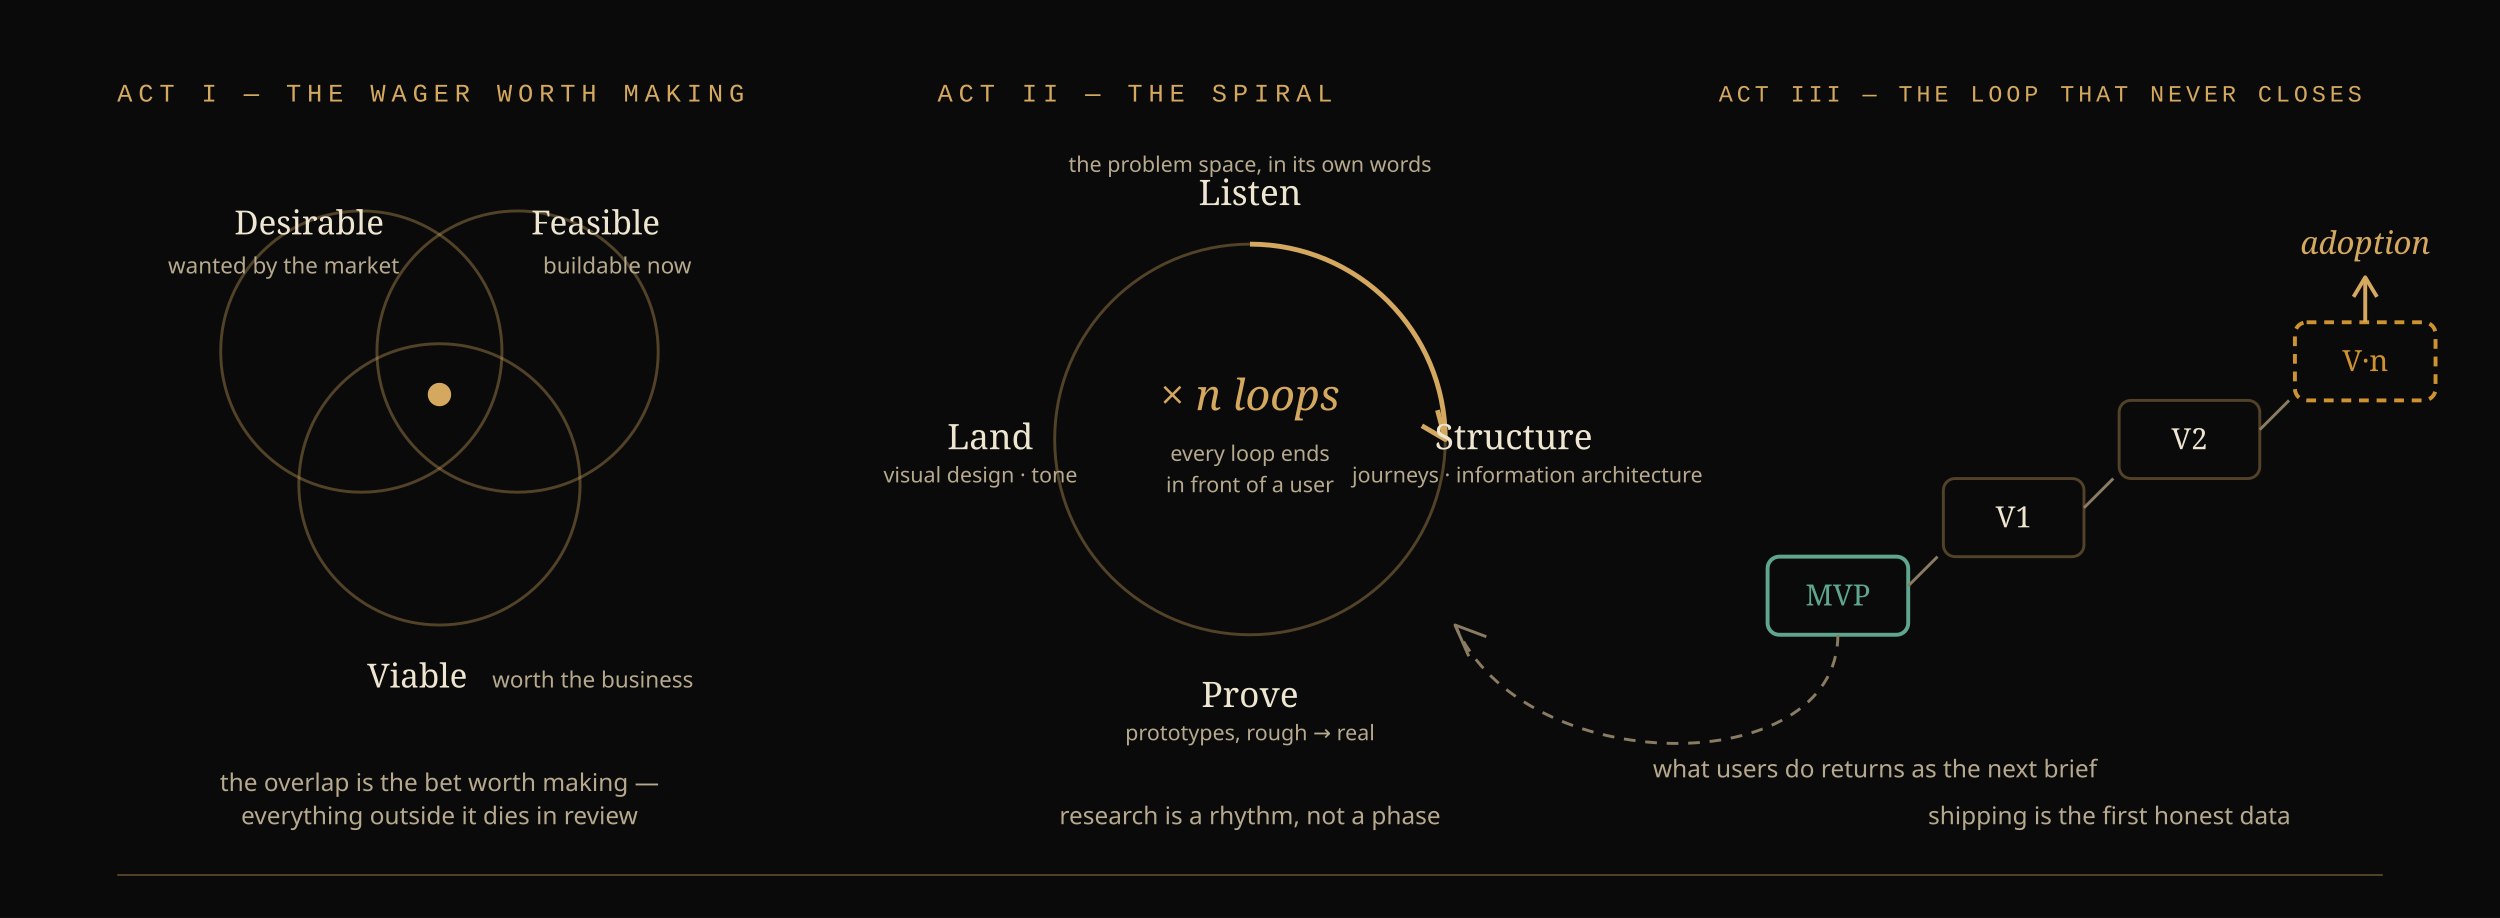
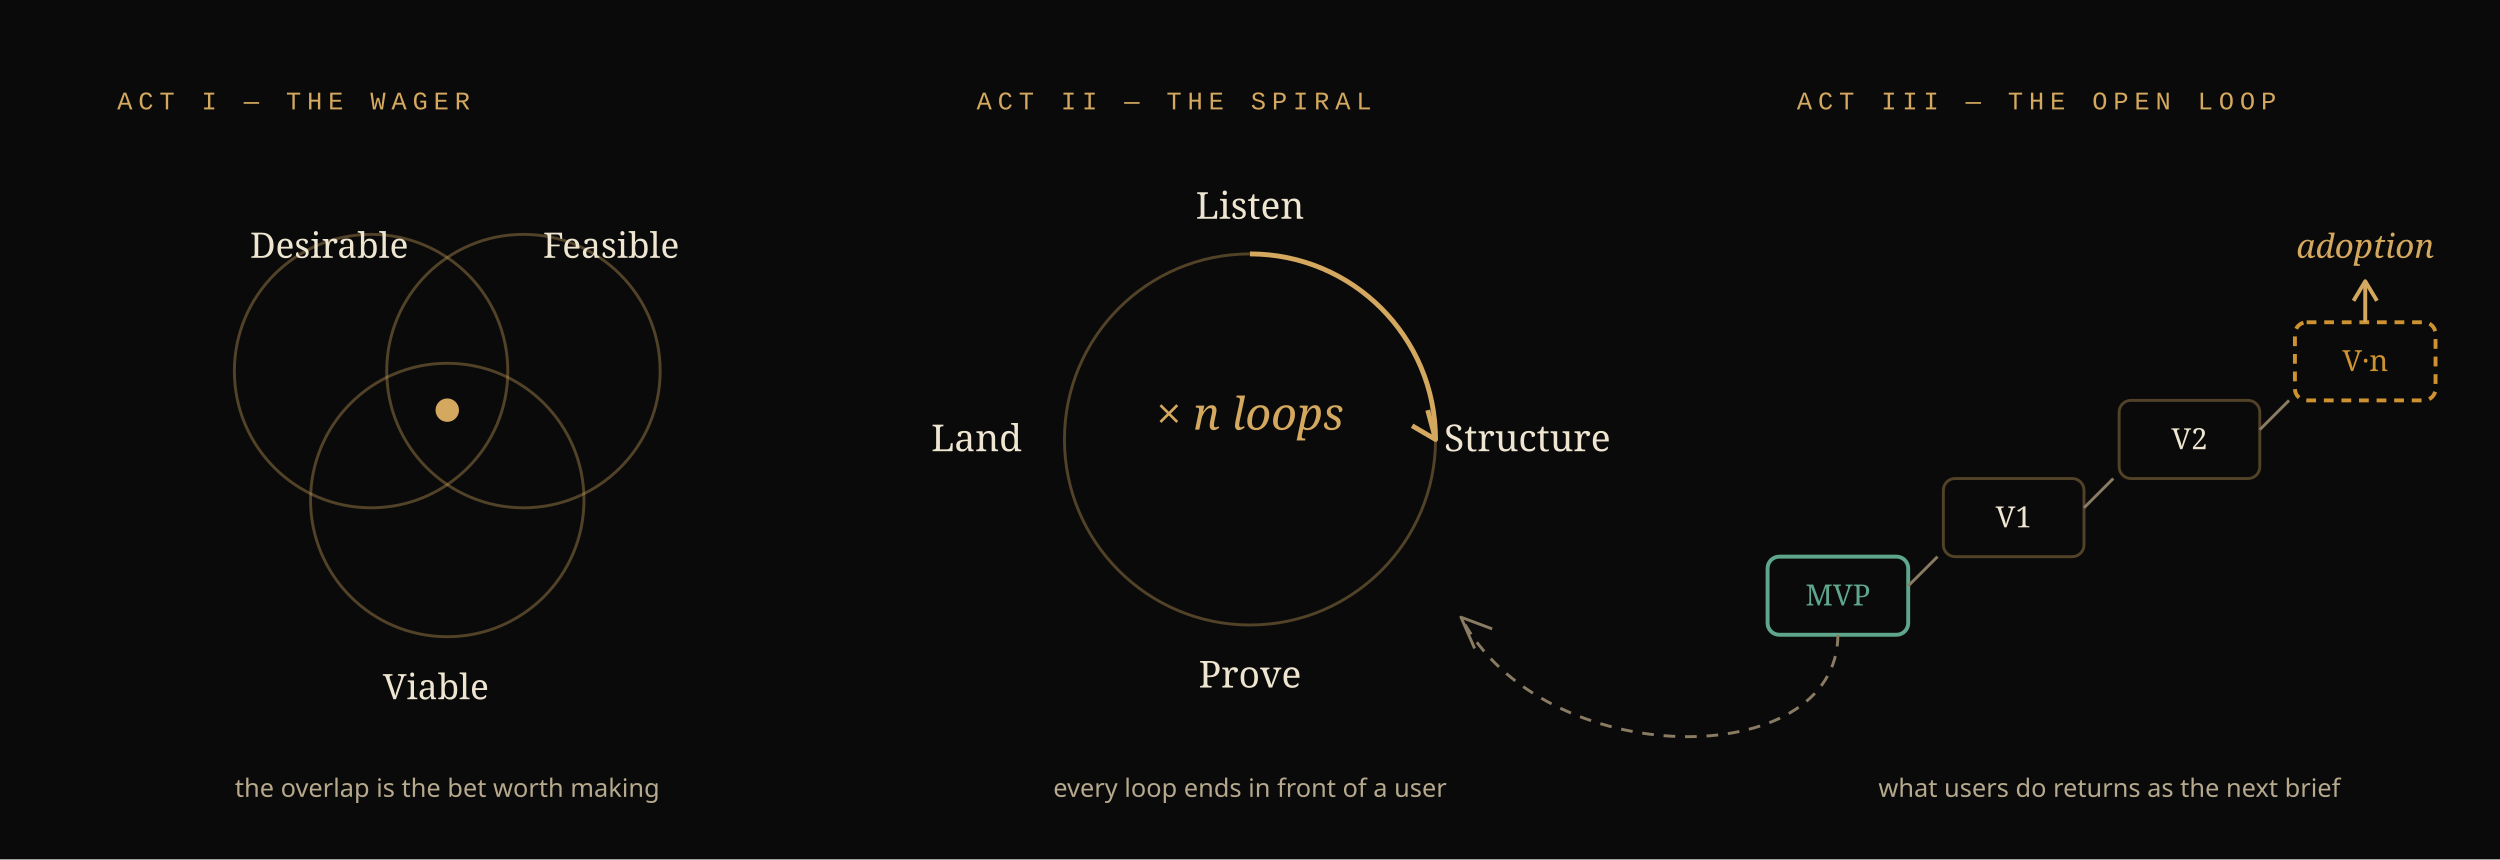
- <svg xmlns="http://www.w3.org/2000/svg" viewBox="0 0 1280 470" preserveAspectRatio="xMidYMid meet" role="img" aria-labelledby="pt pd">
-   <rect width="1280" height="470" fill="#0A0A0A" />
-   <text x="60" y="52" font-family="ui-monospace, 'Courier New', monospace" font-size="13" letter-spacing="3" fill="#D4A85E">ACT I — THE WAGER WORTH MAKING</text>
+ <svg xmlns="http://www.w3.org/2000/svg" viewBox="0 0 1280 440" preserveAspectRatio="xMidYMid meet" role="img" aria-labelledby="pt pd">
+   <rect width="1280" height="440" fill="#0A0A0A" />
+   <text x="60" y="56" font-family="ui-monospace, 'Courier New', monospace" font-size="13" letter-spacing="3" fill="#D4A85E">ACT I — THE WAGER</text>
  <g fill="none" stroke="rgba(212,168,94,0.35)" stroke-width="1.5">
-     <circle cx="185" cy="180" r="72" />
-     <circle cx="265" cy="180" r="72" />
-     <circle cx="225" cy="248" r="72" />
+     <circle cx="190" cy="190" r="70" />
+     <circle cx="268" cy="190" r="70" />
+     <circle cx="229" cy="256" r="70" />
  </g>
-   <text x="120" y="120" font-family="Georgia, serif" font-size="17" fill="#EFE6D2">Desirable</text>
-   <text x="272" y="120" font-family="Georgia, serif" font-size="17" fill="#EFE6D2">Feasible</text>
-   <text x="188" y="352" font-family="Georgia, serif" font-size="17" fill="#EFE6D2">Viable</text>
-   <text x="86" y="140" font-family="ui-sans-serif, system-ui, sans-serif" font-size="11.5" fill="#B6A98D">wanted by the market</text>
-   <text x="278" y="140" font-family="ui-sans-serif, system-ui, sans-serif" font-size="11.5" fill="#B6A98D">buildable now</text>
-   <text x="252" y="352" font-family="ui-sans-serif, system-ui, sans-serif" font-size="11.5" fill="#B6A98D">worth the business</text>
-   <circle cx="225" cy="202" r="6" fill="#D4A85E" />
-   <text x="225" y="405" text-anchor="middle" font-family="ui-sans-serif, system-ui, sans-serif" font-size="12.5" fill="#B6A98D">the overlap is the bet worth making —</text>
-   <text x="225" y="422" text-anchor="middle" font-family="ui-sans-serif, system-ui, sans-serif" font-size="12.5" fill="#B6A98D">everything outside it dies in review</text>
-   <text x="480" y="52" font-family="ui-monospace, 'Courier New', monospace" font-size="13" letter-spacing="3" fill="#D4A85E">ACT II — THE SPIRAL</text>
-   <circle cx="640" cy="225" r="100" fill="none" stroke="rgba(212,168,94,0.35)" stroke-width="1.5" />
-   <path d="M 640 125 A 100 100 0 0 1 740 225" fill="none" stroke="#D4A85E" stroke-width="2.5" />
-   <path d="M 736 210 L 740 225 L 728 218" fill="none" stroke="#D4A85E" stroke-width="2.5" stroke-linejoin="round" />
-   <g font-family="Georgia, serif" font-size="18" fill="#EFE6D2" text-anchor="middle">
-     <text x="640" y="105">Listen</text>
-     <text x="775" y="230">Structure</text>
-     <text x="640" y="362">Prove</text>
-     <text x="507" y="230">Land</text>
+   <text x="128" y="132" font-family="Georgia, serif" font-size="18" fill="#EFE6D2">Desirable</text>
+   <text x="278" y="132" font-family="Georgia, serif" font-size="18" fill="#EFE6D2">Feasible</text>
+   <text x="196" y="358" font-family="Georgia, serif" font-size="18" fill="#EFE6D2">Viable</text>
+   <circle cx="229" cy="210" r="6" fill="#D4A85E" />
+   <text x="229" y="408" text-anchor="middle" font-family="ui-sans-serif, system-ui, sans-serif" font-size="13" fill="#B6A98D">the overlap is the bet worth making</text>
+   <text x="500" y="56" font-family="ui-monospace, 'Courier New', monospace" font-size="13" letter-spacing="3" fill="#D4A85E">ACT II — THE SPIRAL</text>
+   <circle cx="640" cy="225" r="95" fill="none" stroke="rgba(212,168,94,0.35)" stroke-width="1.5" />
+   <path d="M 640 130 A 95 95 0 0 1 735 225" fill="none" stroke="#D4A85E" stroke-width="2.5" />
+   <path d="M 731 210 L 735 225 L 723 218" fill="none" stroke="#D4A85E" stroke-width="2.5" stroke-linejoin="round" />
+   <g font-family="Georgia, serif" font-size="19" fill="#EFE6D2" text-anchor="middle">
+     <text x="640" y="112">Listen</text>
+     <text x="782" y="231">Structure</text>
+     <text x="640" y="352">Prove</text>
+     <text x="500" y="231">Land</text>
  </g>
-   <g font-family="ui-sans-serif, system-ui, sans-serif" font-size="11" fill="#B6A98D" text-anchor="middle">
-     <text x="640" y="88">the problem space, in its own words</text>
-     <text x="782" y="247">journeys · information architecture</text>
-     <text x="640" y="379">prototypes, rough → real</text>
-     <text x="502" y="247">visual design · tone</text>
-   </g>
-   <text x="640" y="210" text-anchor="middle" font-family="Georgia, serif" font-style="italic" font-size="22" fill="#D4A85E">× n loops</text>
-   <text x="640" y="236" text-anchor="middle" font-family="ui-sans-serif, system-ui, sans-serif" font-size="11" fill="#B6A98D">every loop ends</text>
-   <text x="640" y="252" text-anchor="middle" font-family="ui-sans-serif, system-ui, sans-serif" font-size="11" fill="#B6A98D">in front of a user</text>
-   <text x="640" y="422" text-anchor="middle" font-family="ui-sans-serif, system-ui, sans-serif" font-size="12.5" fill="#B6A98D">research is a rhythm, not a phase</text>
-   <text x="880" y="52" font-family="ui-monospace, 'Courier New', monospace" font-size="12" letter-spacing="2" fill="#D4A85E">ACT III — THE LOOP THAT NEVER CLOSES</text>
+   <text x="640" y="220" text-anchor="middle" font-family="Georgia, serif" font-style="italic" font-size="23" fill="#D4A85E">× n loops</text>
+   <text x="640" y="408" text-anchor="middle" font-family="ui-sans-serif, system-ui, sans-serif" font-size="13" fill="#B6A98D">every loop ends in front of a user</text>
+   <text x="920" y="56" font-family="ui-monospace, 'Courier New', monospace" font-size="13" letter-spacing="3" fill="#D4A85E">ACT III — THE OPEN LOOP</text>
  <g font-family="Georgia, serif" font-size="15" text-anchor="middle">
    <rect x="905" y="285" width="72" height="40" rx="6" fill="none" stroke="#5FA68C" stroke-width="2" />
    <text x="941" y="310" fill="#5FA68C">MVP</text>
    <rect x="995" y="245" width="72" height="40" rx="6" fill="none" stroke="rgba(212,168,94,0.35)" stroke-width="1.5" />
    <text x="1031" y="270" fill="#EFE6D2">V1</text>
    <rect x="1085" y="205" width="72" height="40" rx="6" fill="none" stroke="rgba(212,168,94,0.35)" stroke-width="1.5" />
    <text x="1121" y="230" fill="#EFE6D2">V2</text>
    <rect x="1175" y="165" width="72" height="40" rx="6" fill="none" stroke="#CE9230" stroke-width="2" stroke-dasharray="5 4" />
    <text x="1211" y="190" fill="#CE9230">V·n</text>
  </g>
  <g stroke="#8A7B63" stroke-width="1.5" fill="none">
    <path d="M 977 300 L 992 285" />
    <path d="M 1067 260 L 1082 245" />
    <path d="M 1157 220 L 1172 205" />
  </g>
-   <text x="1211" y="130" text-anchor="middle" font-family="Georgia, serif" font-style="italic" font-size="16" fill="#D4A85E">adoption</text>
-   <path d="M 1211 165 L 1211 142" stroke="#D4A85E" stroke-width="2" fill="none" />
-   <path d="M 1205 152 L 1211 142 L 1217 152" stroke="#D4A85E" stroke-width="2" fill="none" stroke-linejoin="round" />
-   <path d="M 941 325 C 941 400, 780 400, 745 320" fill="none" stroke="#8A7B63" stroke-width="1.5" stroke-dasharray="6 5" />
-   <path d="M 752 336 L 745 320 L 761 326" fill="none" stroke="#8A7B63" stroke-width="1.5" stroke-linejoin="round" />
-   <text x="960" y="398" text-anchor="middle" font-family="ui-sans-serif, system-ui, sans-serif" font-size="12.5" fill="#B6A98D">what users do returns as the next brief</text>
-   <text x="1080" y="422" text-anchor="middle" font-family="ui-sans-serif, system-ui, sans-serif" font-size="12.5" fill="#B6A98D">shipping is the first honest data</text>
-   <line x1="60" y1="448" x2="1220" y2="448" stroke="rgba(212,168,94,0.35)" stroke-width="1" />
+   <text x="1211" y="132" text-anchor="middle" font-family="Georgia, serif" font-style="italic" font-size="17" fill="#D4A85E">adoption</text>
+   <path d="M 1211 165 L 1211 144" stroke="#D4A85E" stroke-width="2" fill="none" />
+   <path d="M 1205 154 L 1211 144 L 1217 154" stroke="#D4A85E" stroke-width="2" fill="none" stroke-linejoin="round" />
+   <path d="M 941 325 C 941 396, 790 396, 748 316" fill="none" stroke="#8A7B63" stroke-width="1.5" stroke-dasharray="6 5" />
+   <path d="M 755 332 L 748 316 L 764 322" fill="none" stroke="#8A7B63" stroke-width="1.5" stroke-linejoin="round" />
+   <text x="1080" y="408" text-anchor="middle" font-family="ui-sans-serif, system-ui, sans-serif" font-size="13" fill="#B6A98D">what users do returns as the next brief</text>
</svg>
